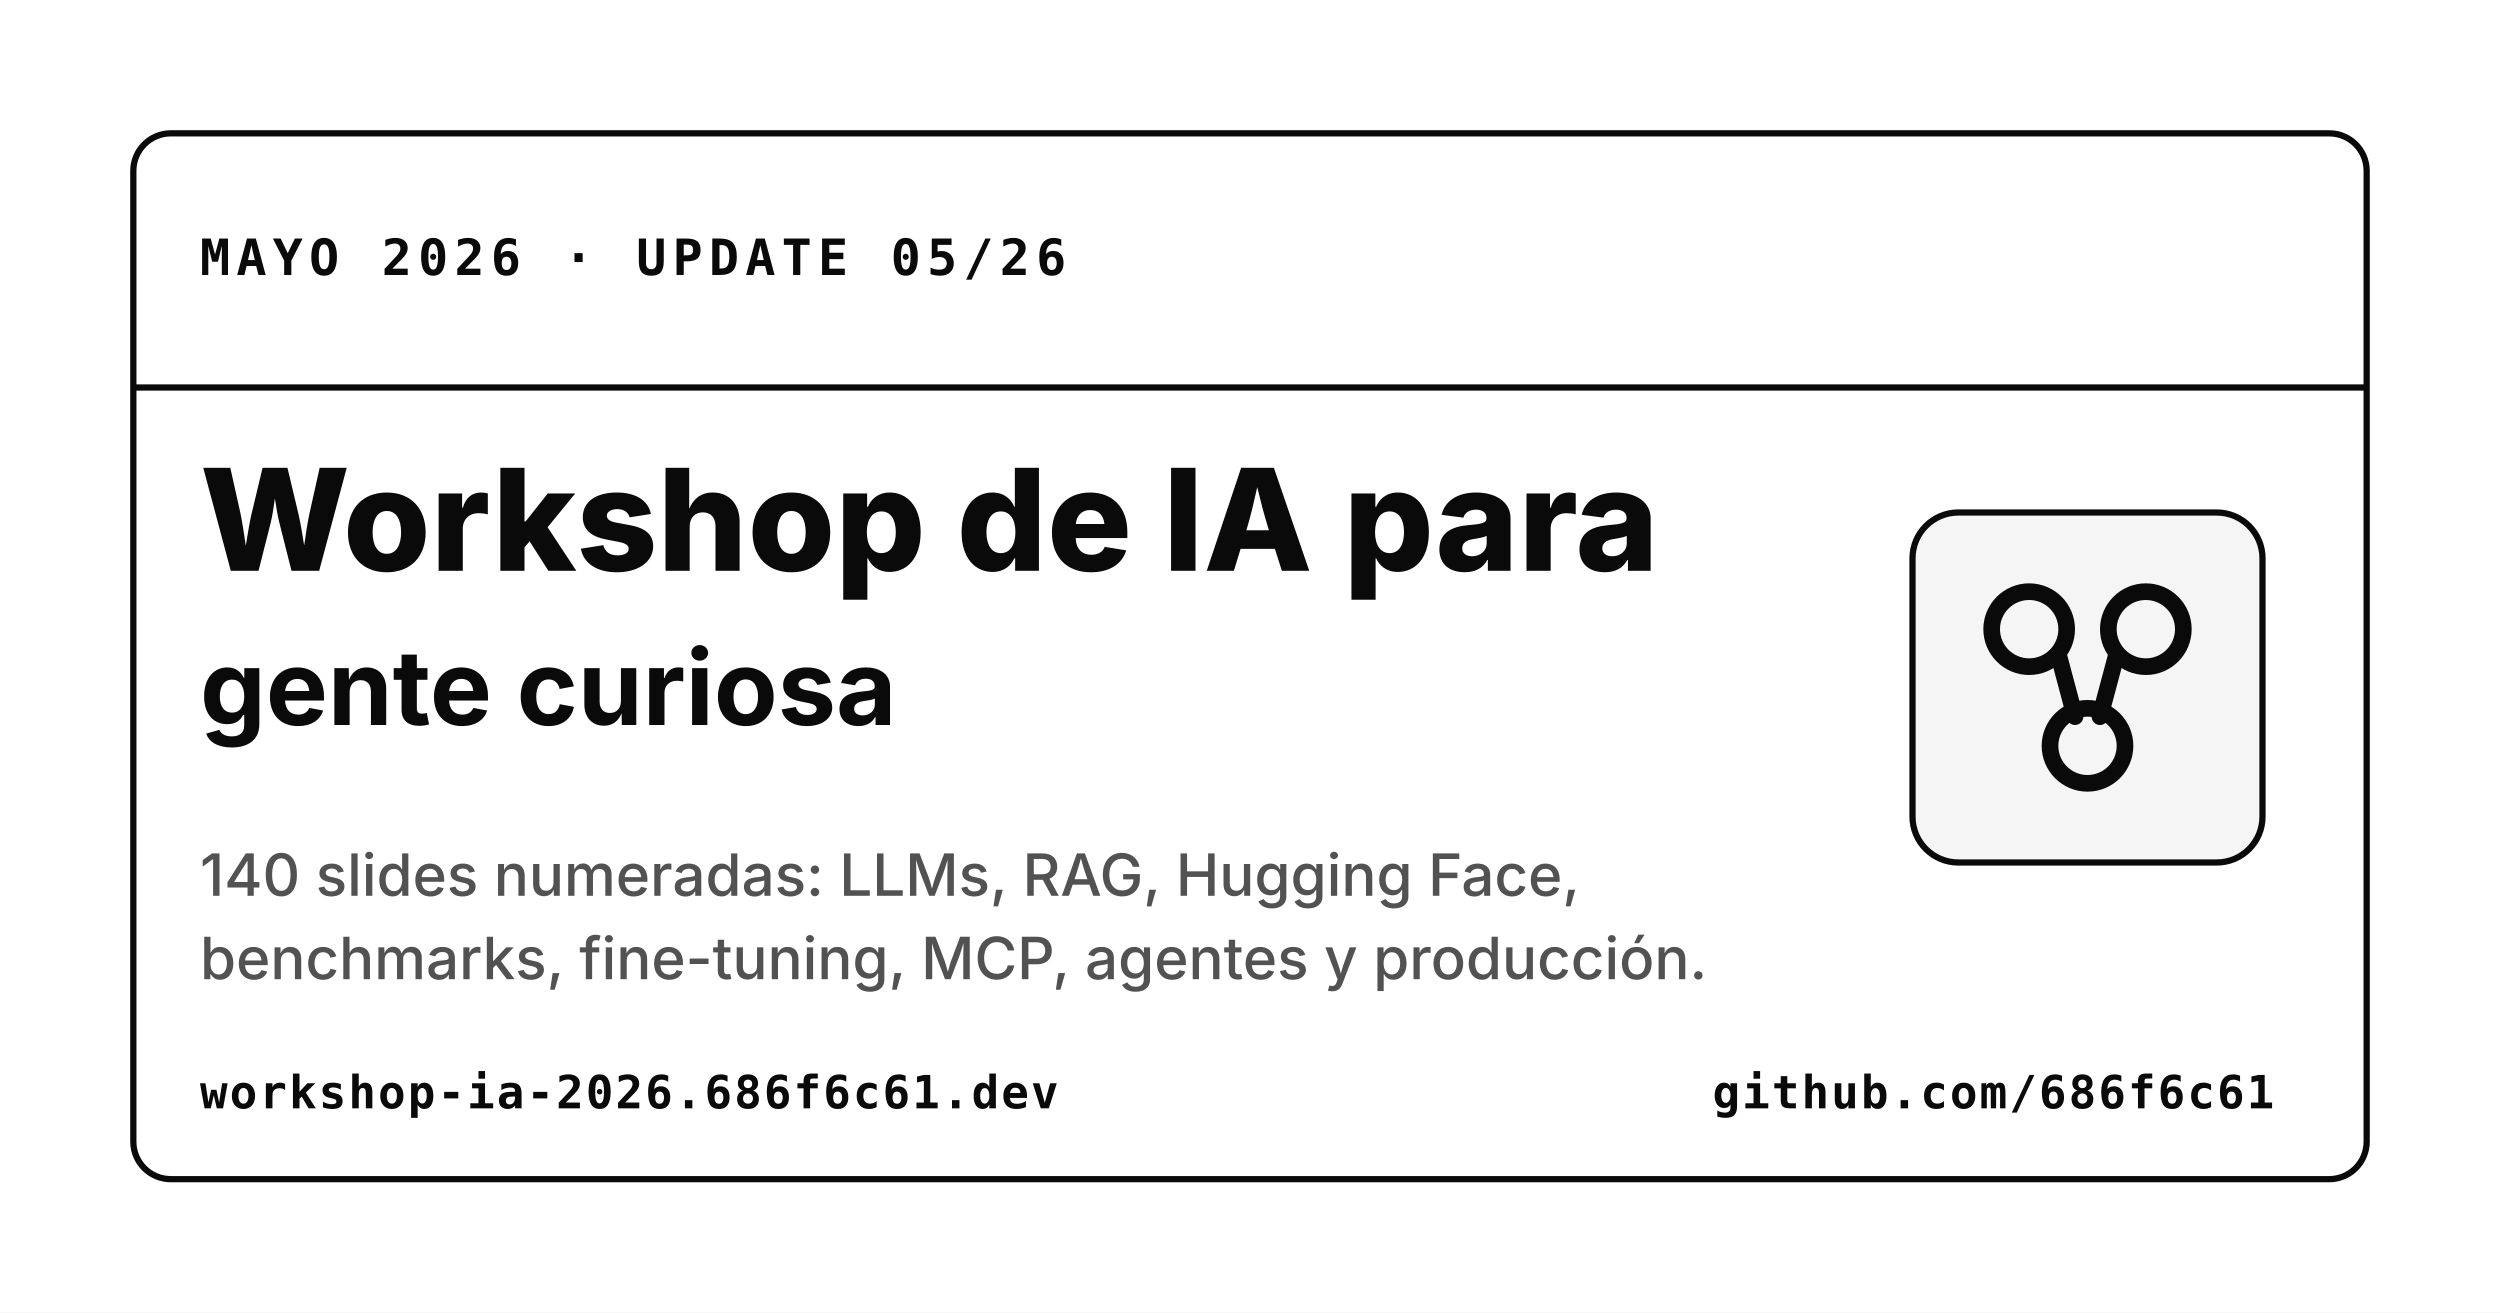
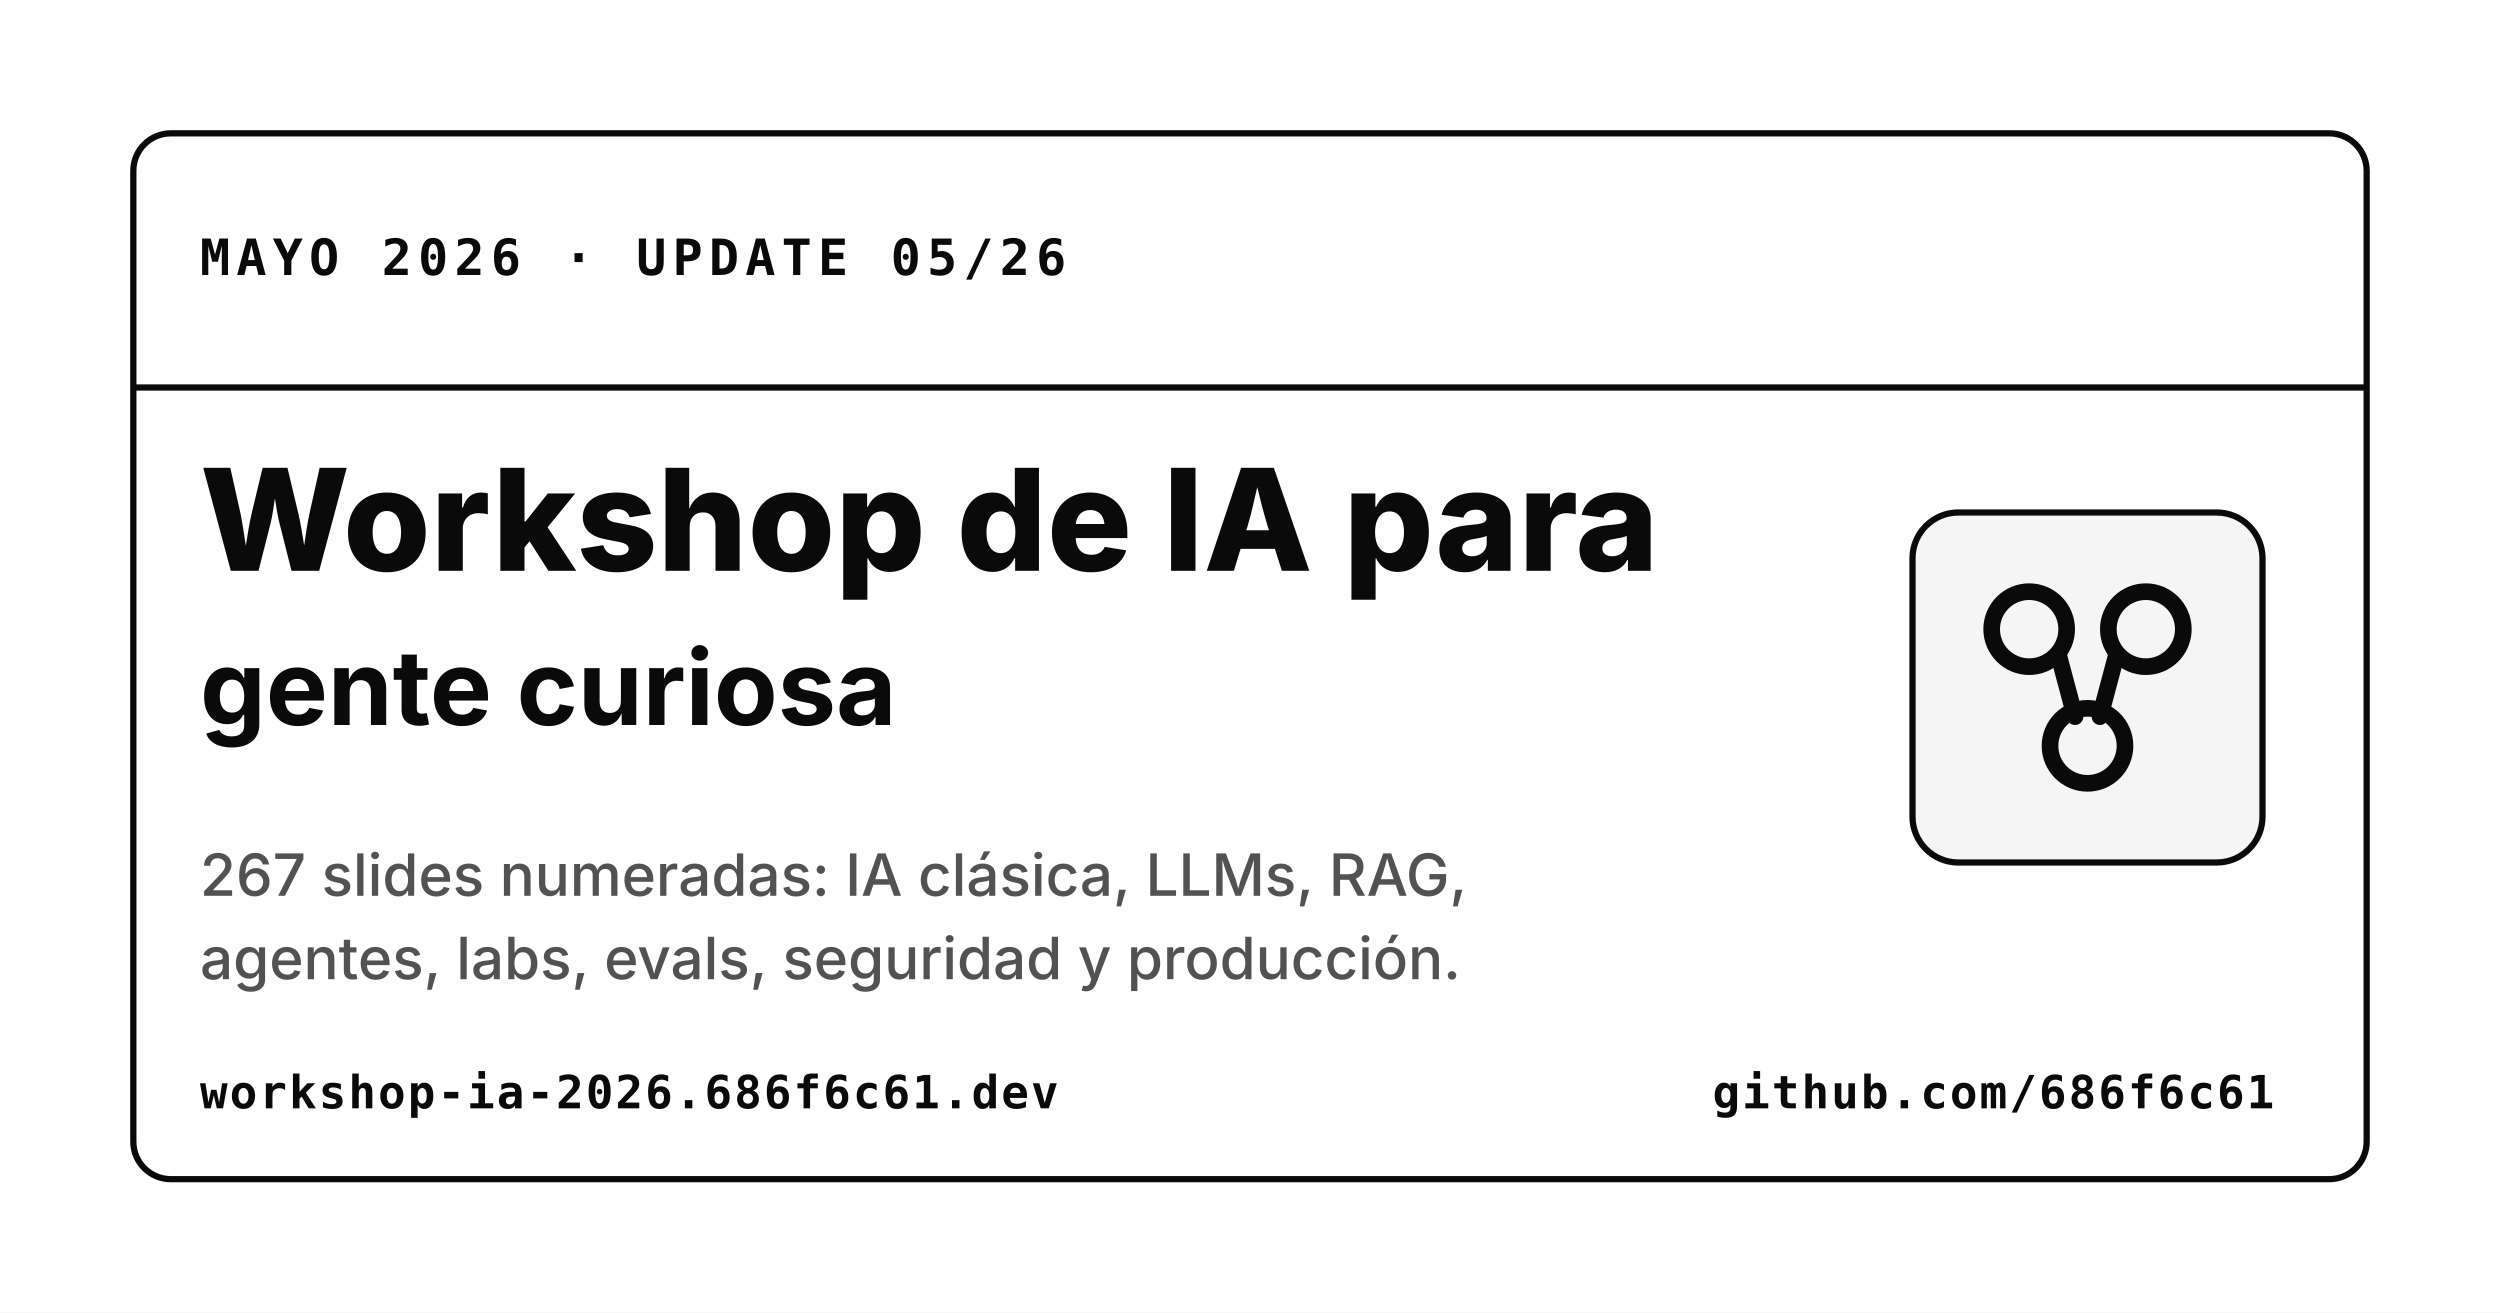
<svg xmlns="http://www.w3.org/2000/svg" width="1200" height="630" viewBox="0 0 1200 630" role="img" aria-label="Workshop de IA para gente curiosa">
  <rect width="1200" height="630" fill="#ffffff" />
  <rect x="64" y="64" width="1072" height="502" rx="18" fill="#ffffff" stroke="#0a0a0a" stroke-width="3" />
  <line x1="64" y1="186" x2="1136" y2="186" stroke="#0a0a0a" stroke-width="3" />
  <text x="96" y="132" font-family="IBM Plex Mono, Menlo, Consolas, monospace" font-size="24" font-weight="700" fill="#0a0a0a" letter-spacing="3">MAYO 2026 · UPDATE 05/26</text>
  <text x="96" y="274" font-family="Space Grotesk, Inter, Arial, sans-serif" font-size="68" font-weight="800" fill="#0a0a0a" letter-spacing="0">Workshop de IA para</text>
  <text x="96" y="348" font-family="Space Grotesk, Inter, Arial, sans-serif" font-size="50" font-weight="700" fill="#0a0a0a" letter-spacing="0">gente curiosa</text>
-   <text x="96" y="430" font-family="Space Grotesk, Inter, Arial, sans-serif" font-size="28" font-weight="500" fill="#525252" letter-spacing="0">140 slides numeradas: LLMs, RAG, Hugging Face,</text>
-   <text x="96" y="470" font-family="Space Grotesk, Inter, Arial, sans-serif" font-size="28" font-weight="500" fill="#525252" letter-spacing="0">benchmarks, fine-tuning, MCP, agentes y producción.</text>
+   <text x="96" y="430" font-family="Space Grotesk, Inter, Arial, sans-serif" font-size="28" font-weight="500" fill="#525252" letter-spacing="0">267 slides numeradas: IA clásica, LLMs, RAG,</text>
+   <text x="96" y="470" font-family="Space Grotesk, Inter, Arial, sans-serif" font-size="28" font-weight="500" fill="#525252" letter-spacing="0">agentes, labs, evals, seguridad y producción.</text>
  <text x="96" y="532" font-family="IBM Plex Mono, Menlo, Consolas, monospace" font-size="22" font-weight="700" fill="#0a0a0a" letter-spacing="1">workshop-ia-2026.686f6c61.dev</text>
  <text x="822" y="532" font-family="IBM Plex Mono, Menlo, Consolas, monospace" font-size="22" font-weight="700" fill="#0a0a0a" letter-spacing="1">github.com/686f6c61</text>
  <g transform="translate(918 246)">
    <rect x="0" y="0" width="168" height="168" rx="22" fill="#f5f5f5" stroke="#0a0a0a" stroke-width="3" />
    <circle cx="56" cy="56" r="18" fill="none" stroke="#0a0a0a" stroke-width="8" />
    <circle cx="112" cy="56" r="18" fill="none" stroke="#0a0a0a" stroke-width="8" />
    <circle cx="84" cy="112" r="18" fill="none" stroke="#0a0a0a" stroke-width="8" />
    <line x1="70" y1="68" x2="78" y2="98" stroke="#0a0a0a" stroke-width="8" stroke-linecap="round" />
    <line x1="98" y1="68" x2="90" y2="98" stroke="#0a0a0a" stroke-width="8" stroke-linecap="round" />
  </g>
</svg>
